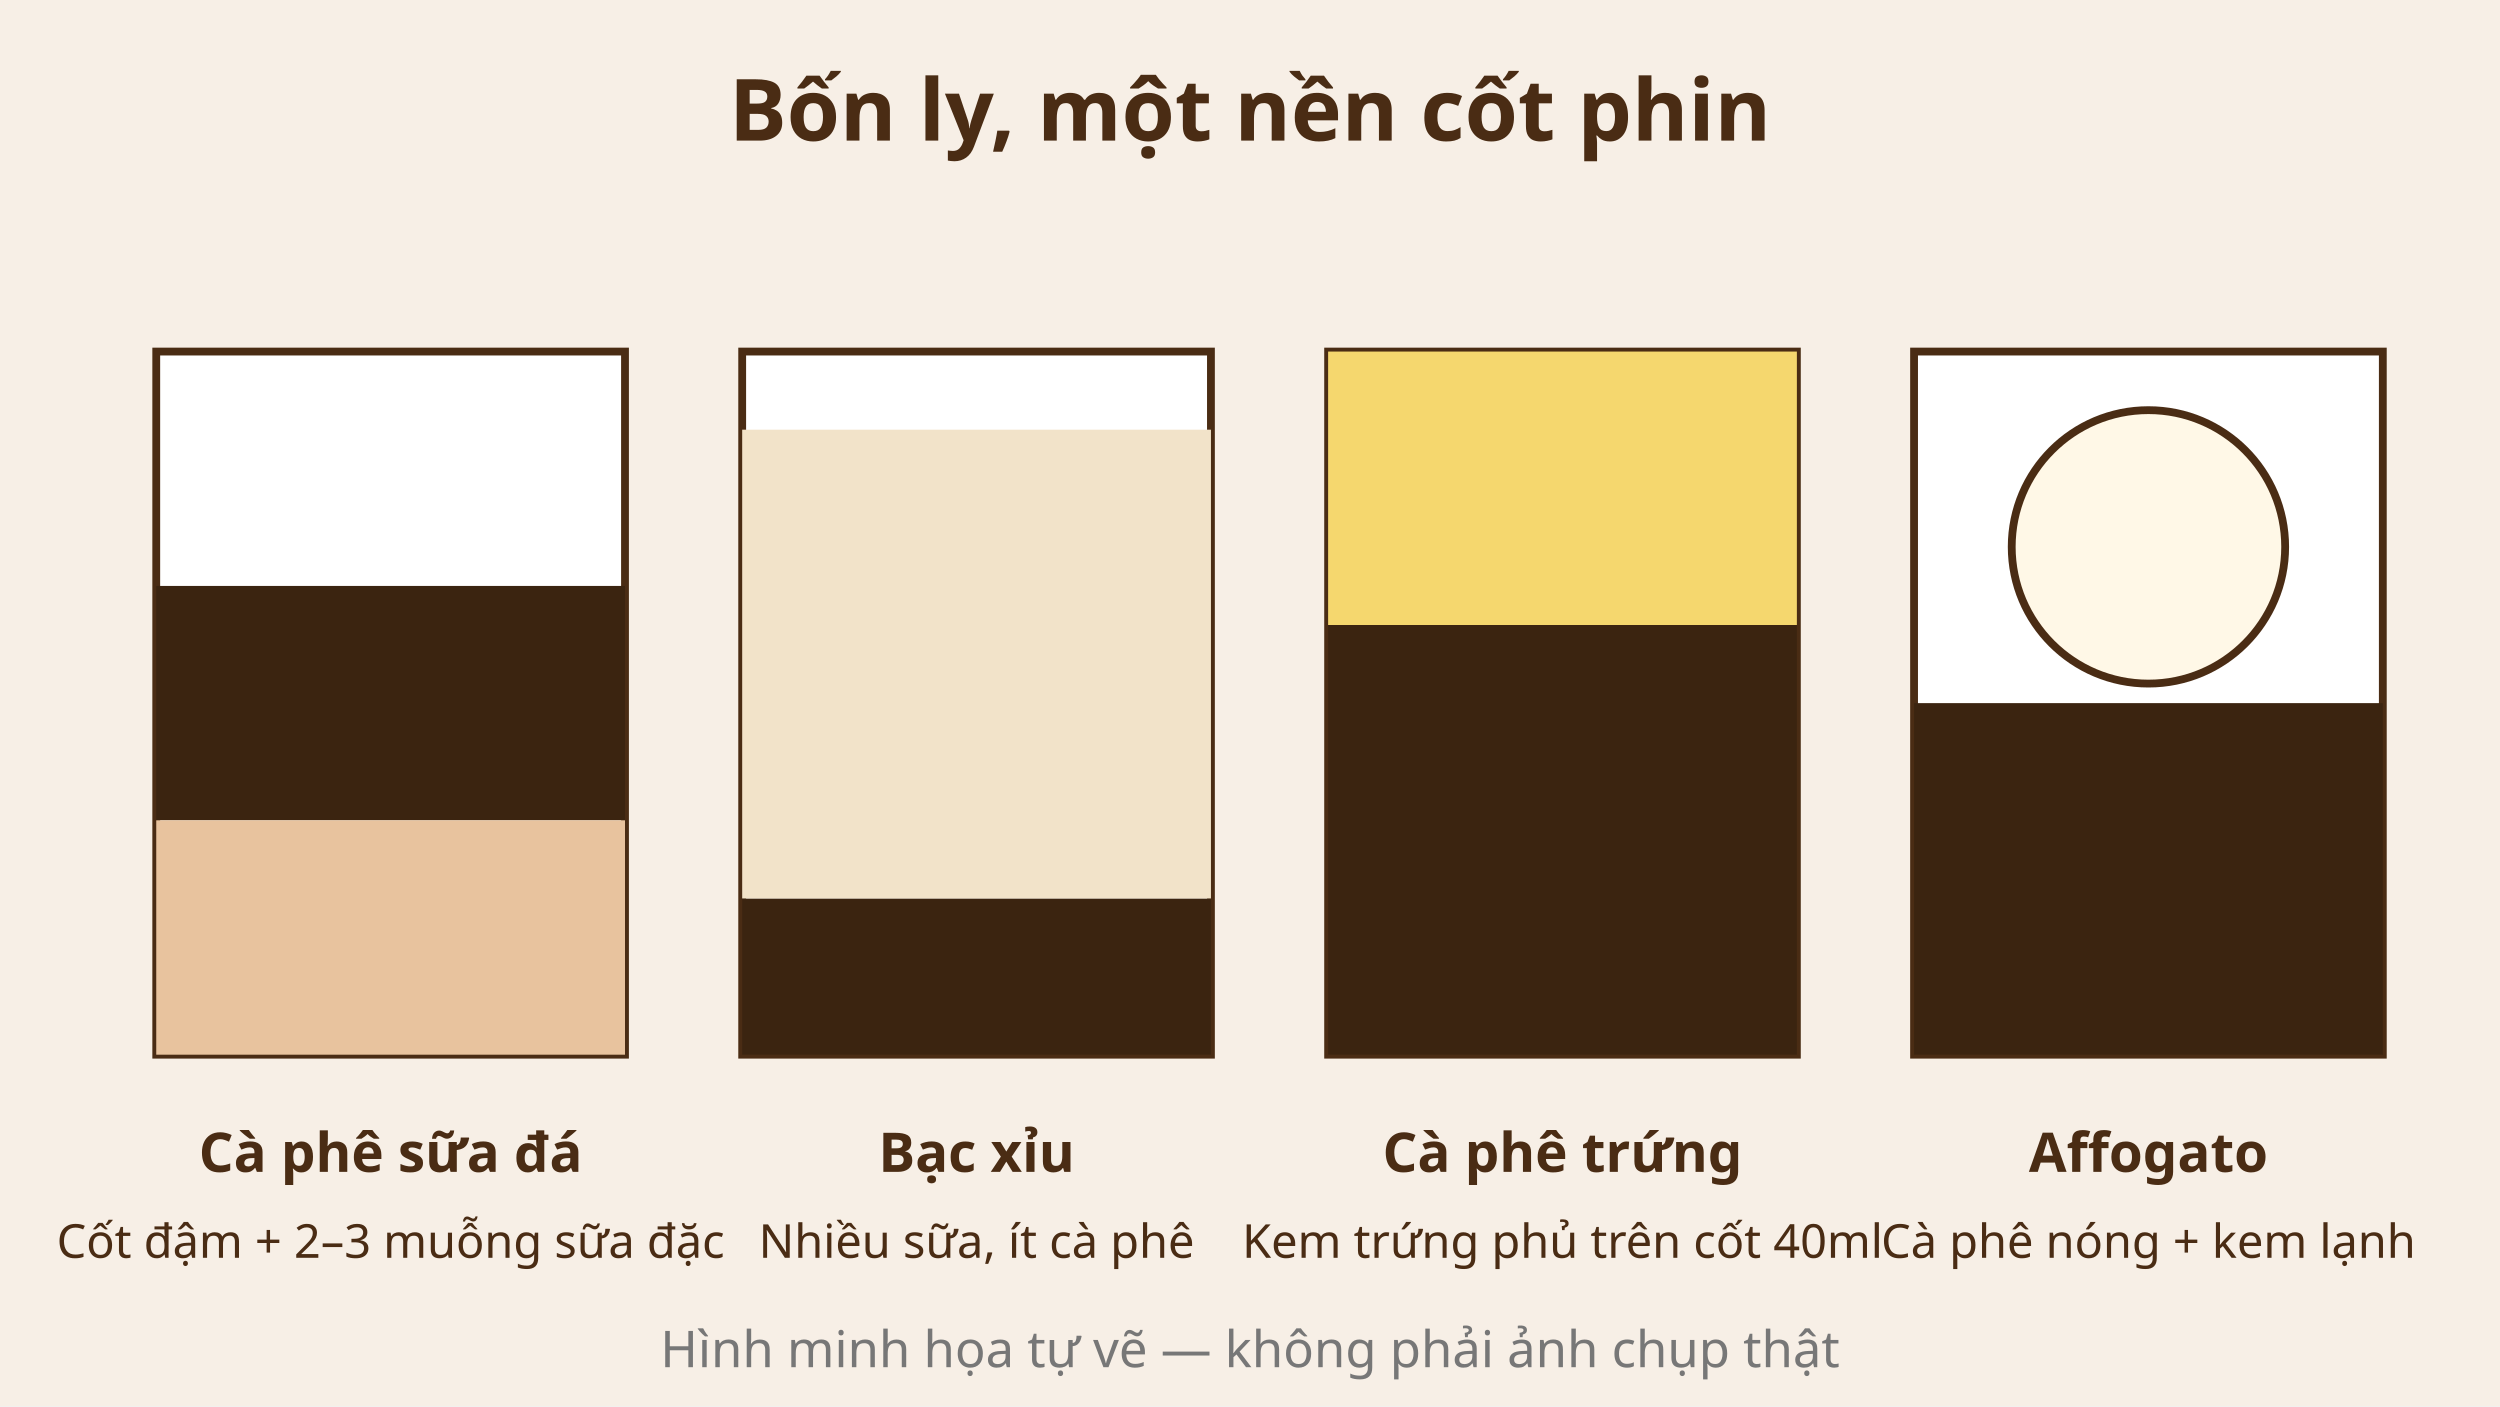
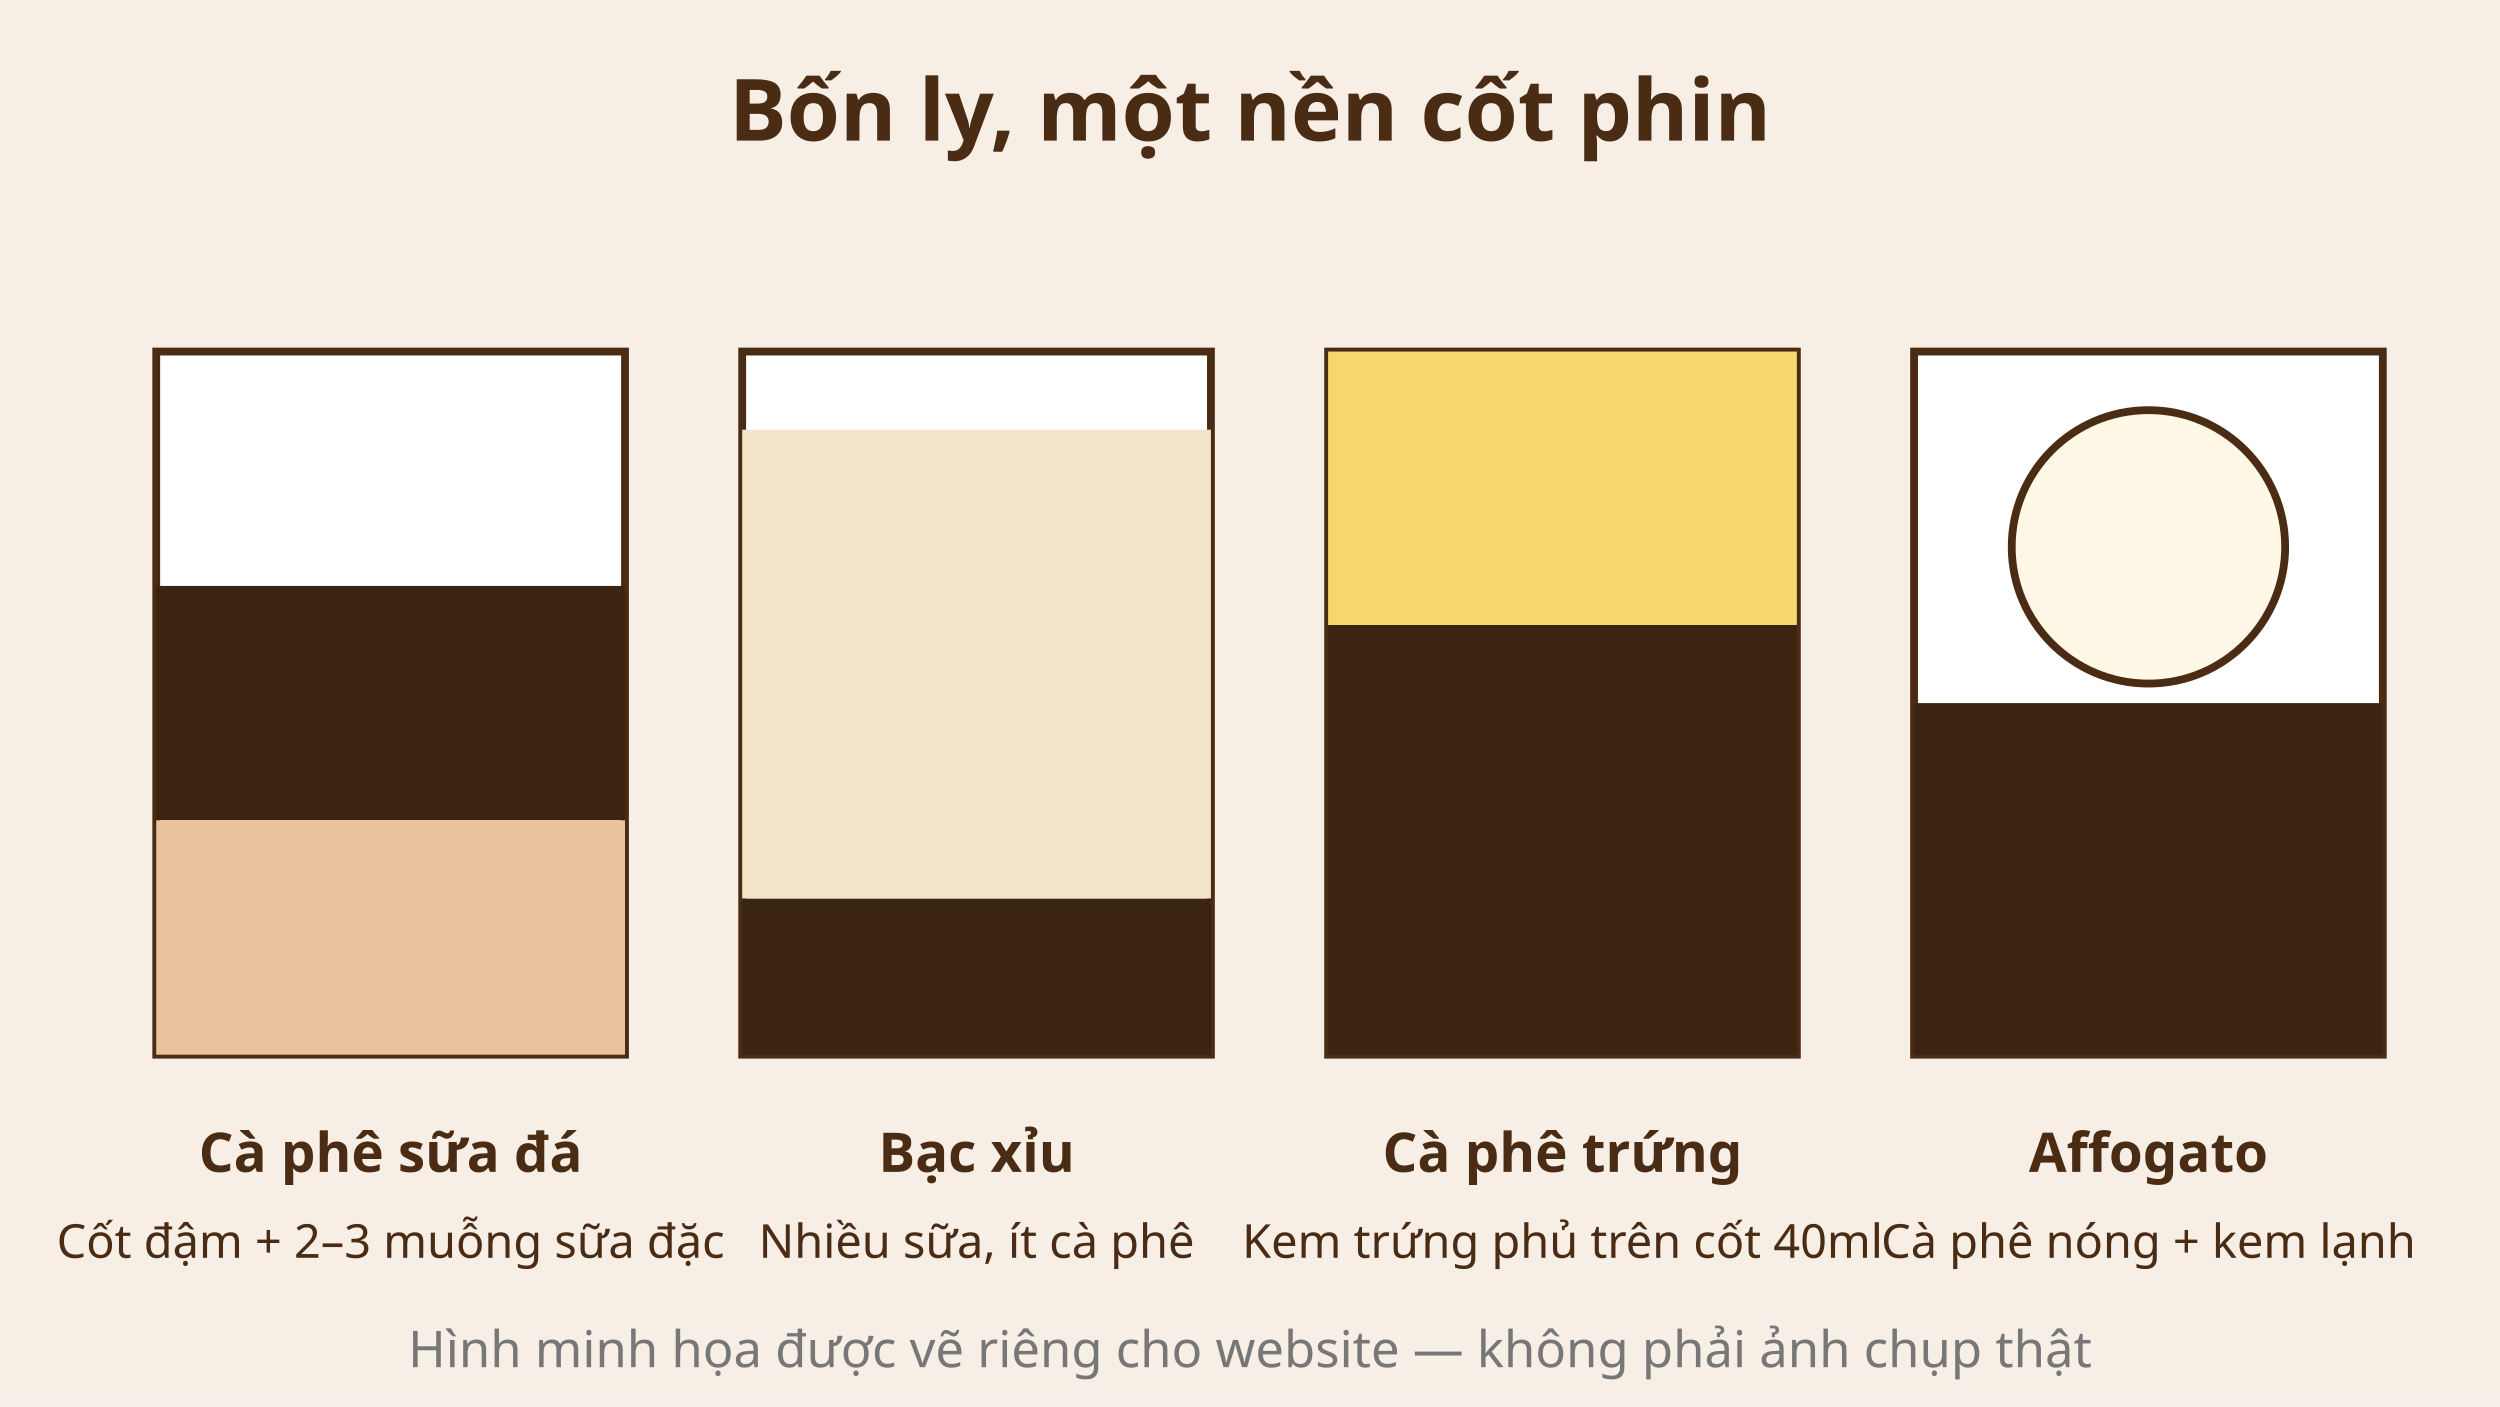
<svg xmlns="http://www.w3.org/2000/svg" width="640" height="360" viewBox="0 0 640 360" role="img" aria-labelledby="t d">
  <rect width="640" height="360" fill="#f7efe6" />
  <text x="320" y="36" text-anchor="middle" font-family="sans-serif" font-size="22" font-weight="bold" fill="#4a2c14">Bốn ly, một nền cốt phin</text>
  <g font-family="sans-serif" font-size="14" fill="#4a2c14">
    <rect x="40" y="90" width="120" height="180" fill="#fff" stroke="#4a2c14" stroke-width="2" />
    <rect x="40" y="150" width="120" height="60" fill="#3b2410" />
    <rect x="40" y="210" width="120" height="60" fill="#e8c39e" />
    <text x="100" y="300" text-anchor="middle" font-weight="bold">Cà phê sữa đá</text>
    <text x="100" y="322" text-anchor="middle" font-size="12">Cốt đậm + 2–3 muỗng sữa đặc</text>
    <rect x="190" y="90" width="120" height="180" fill="#fff" stroke="#4a2c14" stroke-width="2" />
    <rect x="190" y="230" width="120" height="40" fill="#3b2410" />
    <rect x="190" y="110" width="120" height="120" fill="#f2e3c9" />
    <text x="250" y="300" text-anchor="middle" font-weight="bold">Bạc xỉu</text>
    <text x="250" y="322" text-anchor="middle" font-size="12">Nhiều sữa, ít cà phê</text>
    <rect x="340" y="90" width="120" height="180" fill="#fff" stroke="#4a2c14" stroke-width="2" />
    <rect x="340" y="90" width="120" height="70" fill="#f5d76e" />
    <rect x="340" y="160" width="120" height="110" fill="#3b2410" />
    <text x="400" y="300" text-anchor="middle" font-weight="bold">Cà phê trứng</text>
    <text x="400" y="322" text-anchor="middle" font-size="12">Kem trứng phủ trên cốt 40ml</text>
    <rect x="490" y="90" width="120" height="180" fill="#fff" stroke="#4a2c14" stroke-width="2" />
    <circle cx="550" cy="140" r="35" fill="#fff8e7" stroke="#4a2c14" stroke-width="2" />
    <rect x="490" y="180" width="120" height="90" fill="#3b2410" />
    <text x="550" y="300" text-anchor="middle" font-weight="bold">Affogato</text>
    <text x="550" y="322" text-anchor="middle" font-size="12">Cà phê nóng + kem lạnh</text>
  </g>
-   <text x="320" y="350" text-anchor="middle" font-family="sans-serif" font-size="13" fill="#777">Hình minh họa tự vẽ — không phải ảnh chụp thật</text>
+   <text x="320" y="350" text-anchor="middle" font-family="sans-serif" font-size="13" fill="#777">Hình minh họa được vẽ riêng cho website — không phải ảnh chụp thật</text>
</svg>
